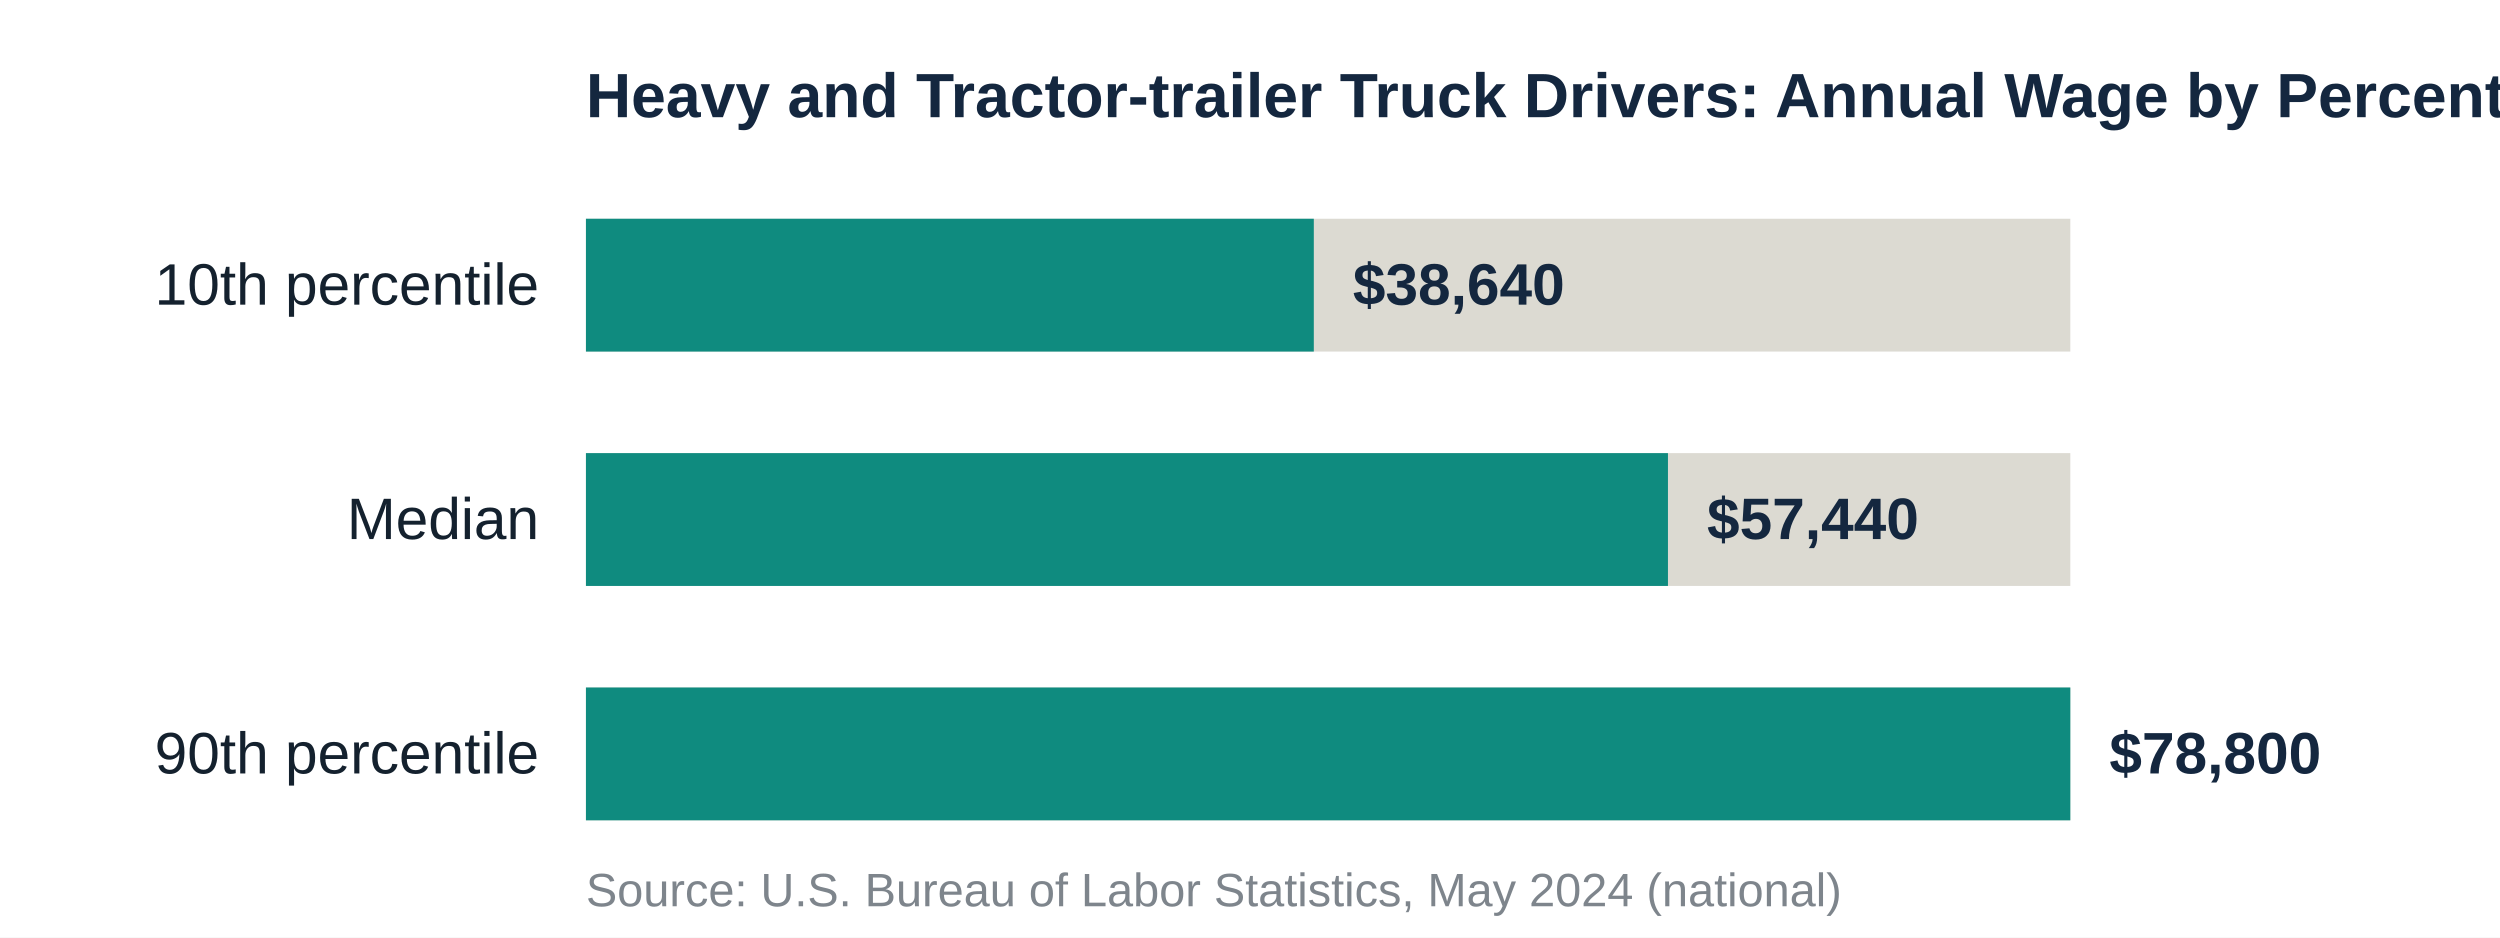
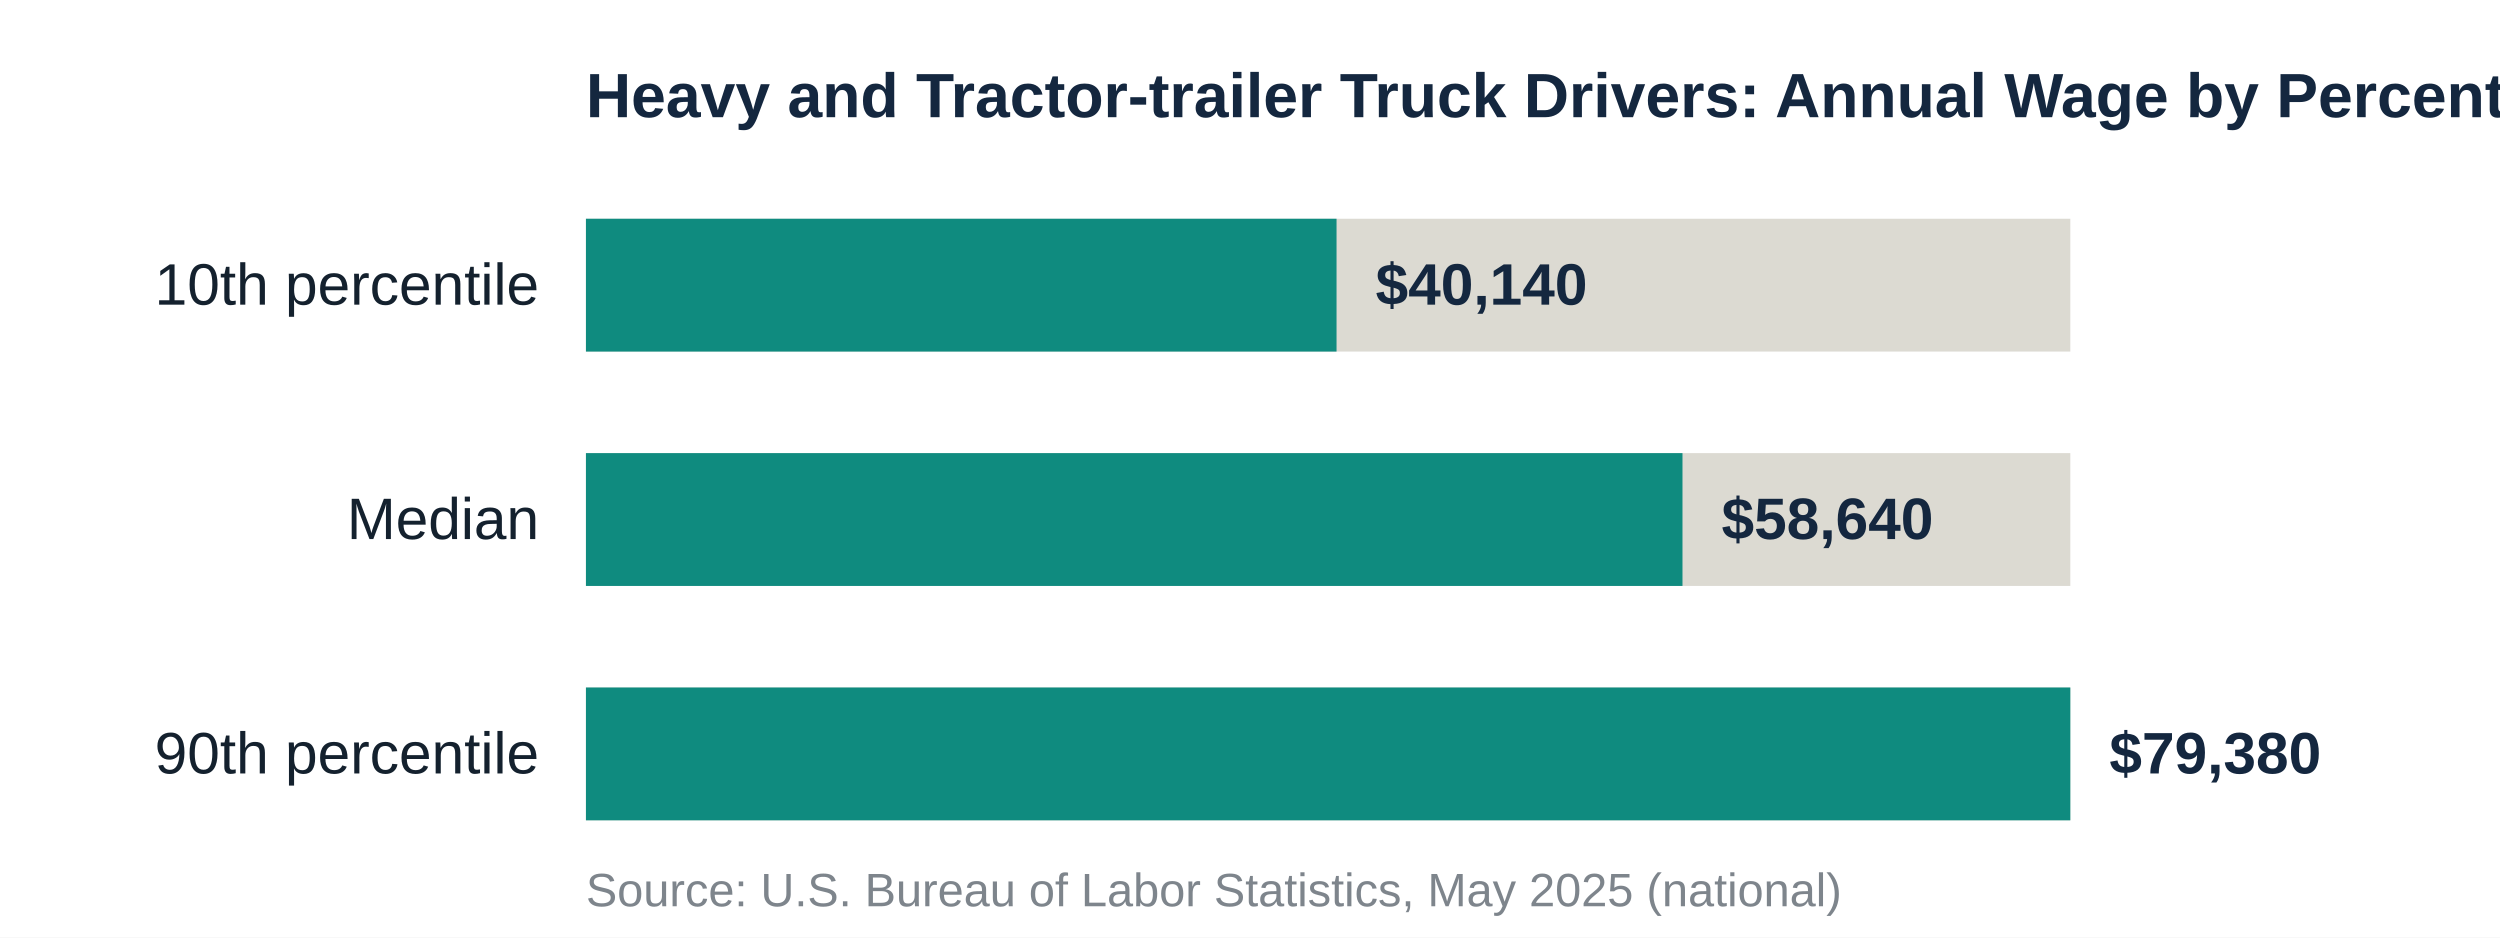
<svg xmlns="http://www.w3.org/2000/svg" viewBox="0 0 640 240" font-family="Arial, sans-serif">
  <rect x="0" y="0" width="640" height="240" fill="white" />
  <text x="150" y="30" font-size="16" font-weight="700" fill="#14273f">Heavy and Tractor-trailer Truck Drivers: Annual Wage by Percentile</text>
  <text x="138" y="78" text-anchor="end" font-size="15" fill="#14212e" font-family="Arial, sans-serif">10th percentile</text>
  <rect x="150" y="56" width="380" height="34" fill="#dcdad2" />
-   <rect x="150" y="56" width="186.335" height="34" fill="#0f8b7f" />
-   <text x="346.335" y="78" font-size="15" font-weight="700" fill="#14273f" font-family="Arial, sans-serif">$38,640</text>
+   <rect x="150" y="56" width="192.154" height="34" fill="#0f8b7f" />
+   <text x="352.154" y="78" font-size="15" font-weight="700" fill="#14273f" font-family="Arial, sans-serif">$40,140</text>
  <text x="138" y="138" text-anchor="end" font-size="15" fill="#14212e" font-family="Arial, sans-serif">Median</text>
  <rect x="150" y="116" width="380" height="34" fill="#dcdad2" />
-   <rect x="150" y="116" width="276.995" height="34" fill="#0f8b7f" />
-   <text x="436.995" y="138" font-size="15" font-weight="700" fill="#14273f" font-family="Arial, sans-serif">$57,440</text>
+   <rect x="150" y="116" width="280.716" height="34" fill="#0f8b7f" />
+   <text x="440.716" y="138" font-size="15" font-weight="700" fill="#14273f" font-family="Arial, sans-serif">$58,640</text>
  <text x="138" y="198" text-anchor="end" font-size="15" fill="#14212e" font-family="Arial, sans-serif">90th percentile</text>
  <rect x="150" y="176" width="380" height="34" fill="#dcdad2" />
  <rect x="150" y="176" width="380" height="34" fill="#0f8b7f" />
-   <text x="540" y="198" font-size="15" font-weight="700" fill="#14273f" font-family="Arial, sans-serif">$78,800</text>
-   <text x="150" y="232" font-size="12" fill="#14212e" opacity="0.55">Source: U.S. Bureau of Labor Statistics, May 2024 (national)</text>
+   <text x="540" y="198" font-size="15" font-weight="700" fill="#14273f" font-family="Arial, sans-serif">$79,380</text>
+   <text x="150" y="232" font-size="12" fill="#14212e" opacity="0.55">Source: U.S. Bureau of Labor Statistics, May 2025 (national)</text>
</svg>
